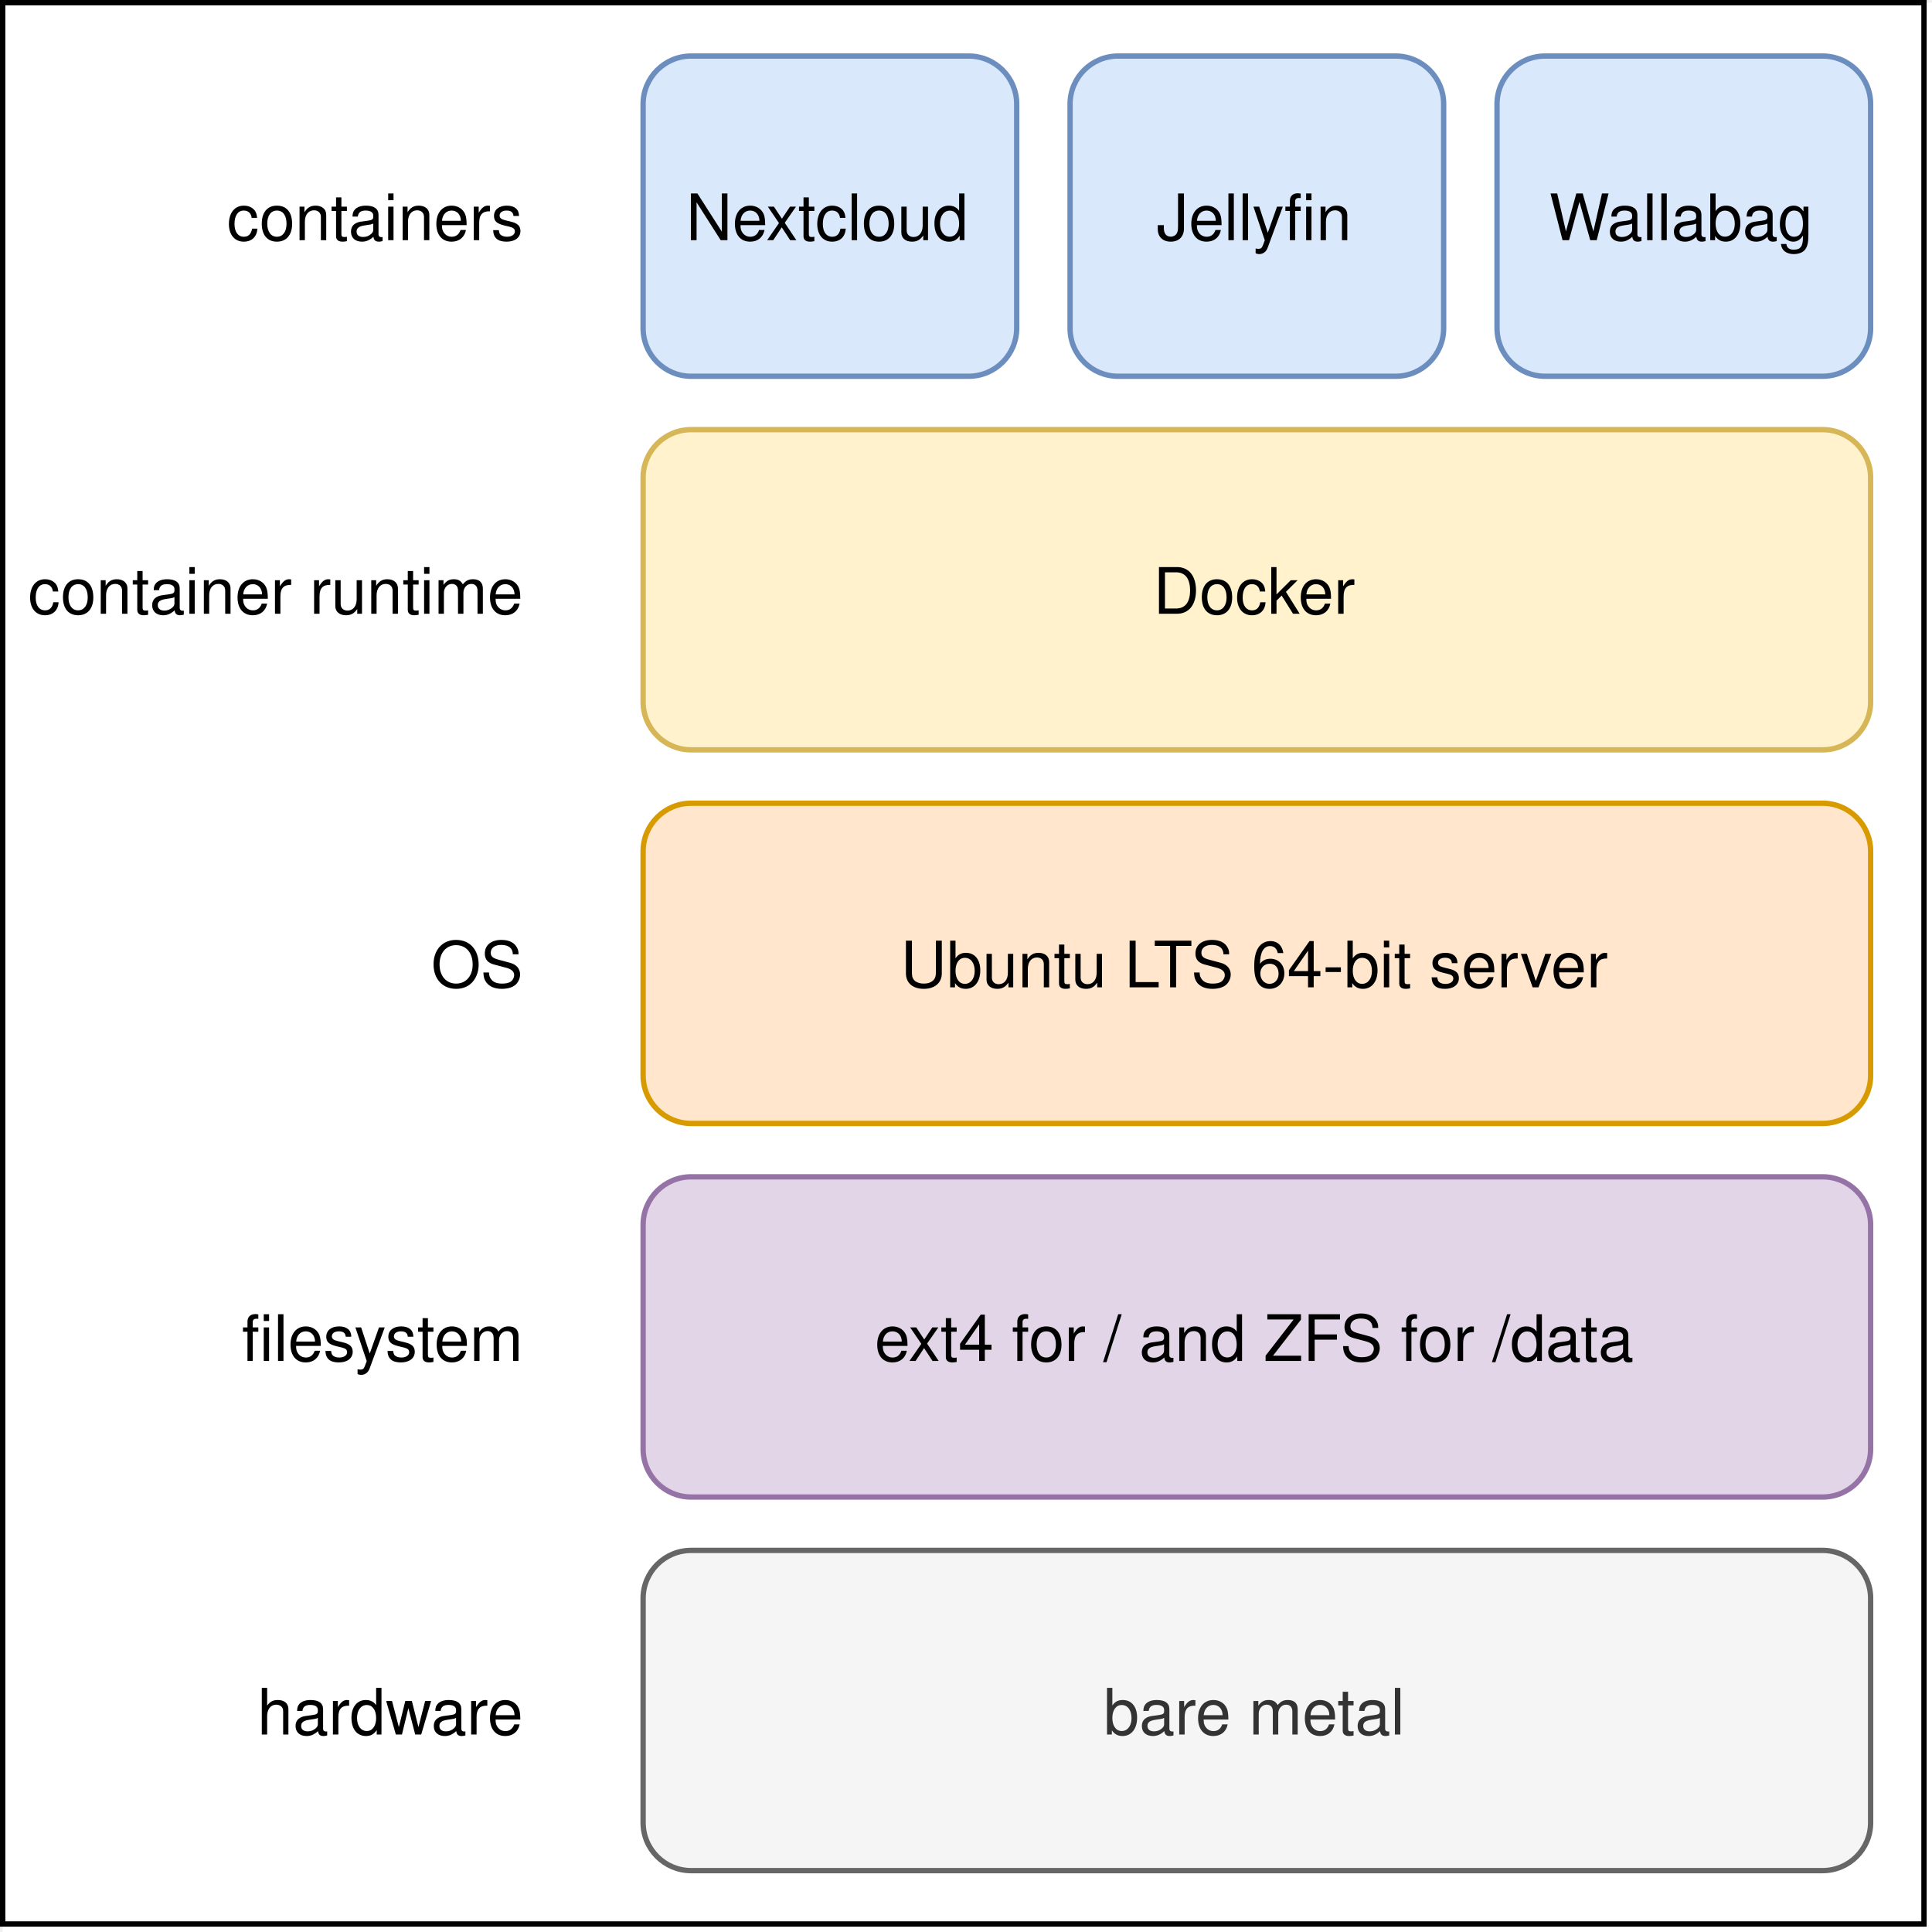
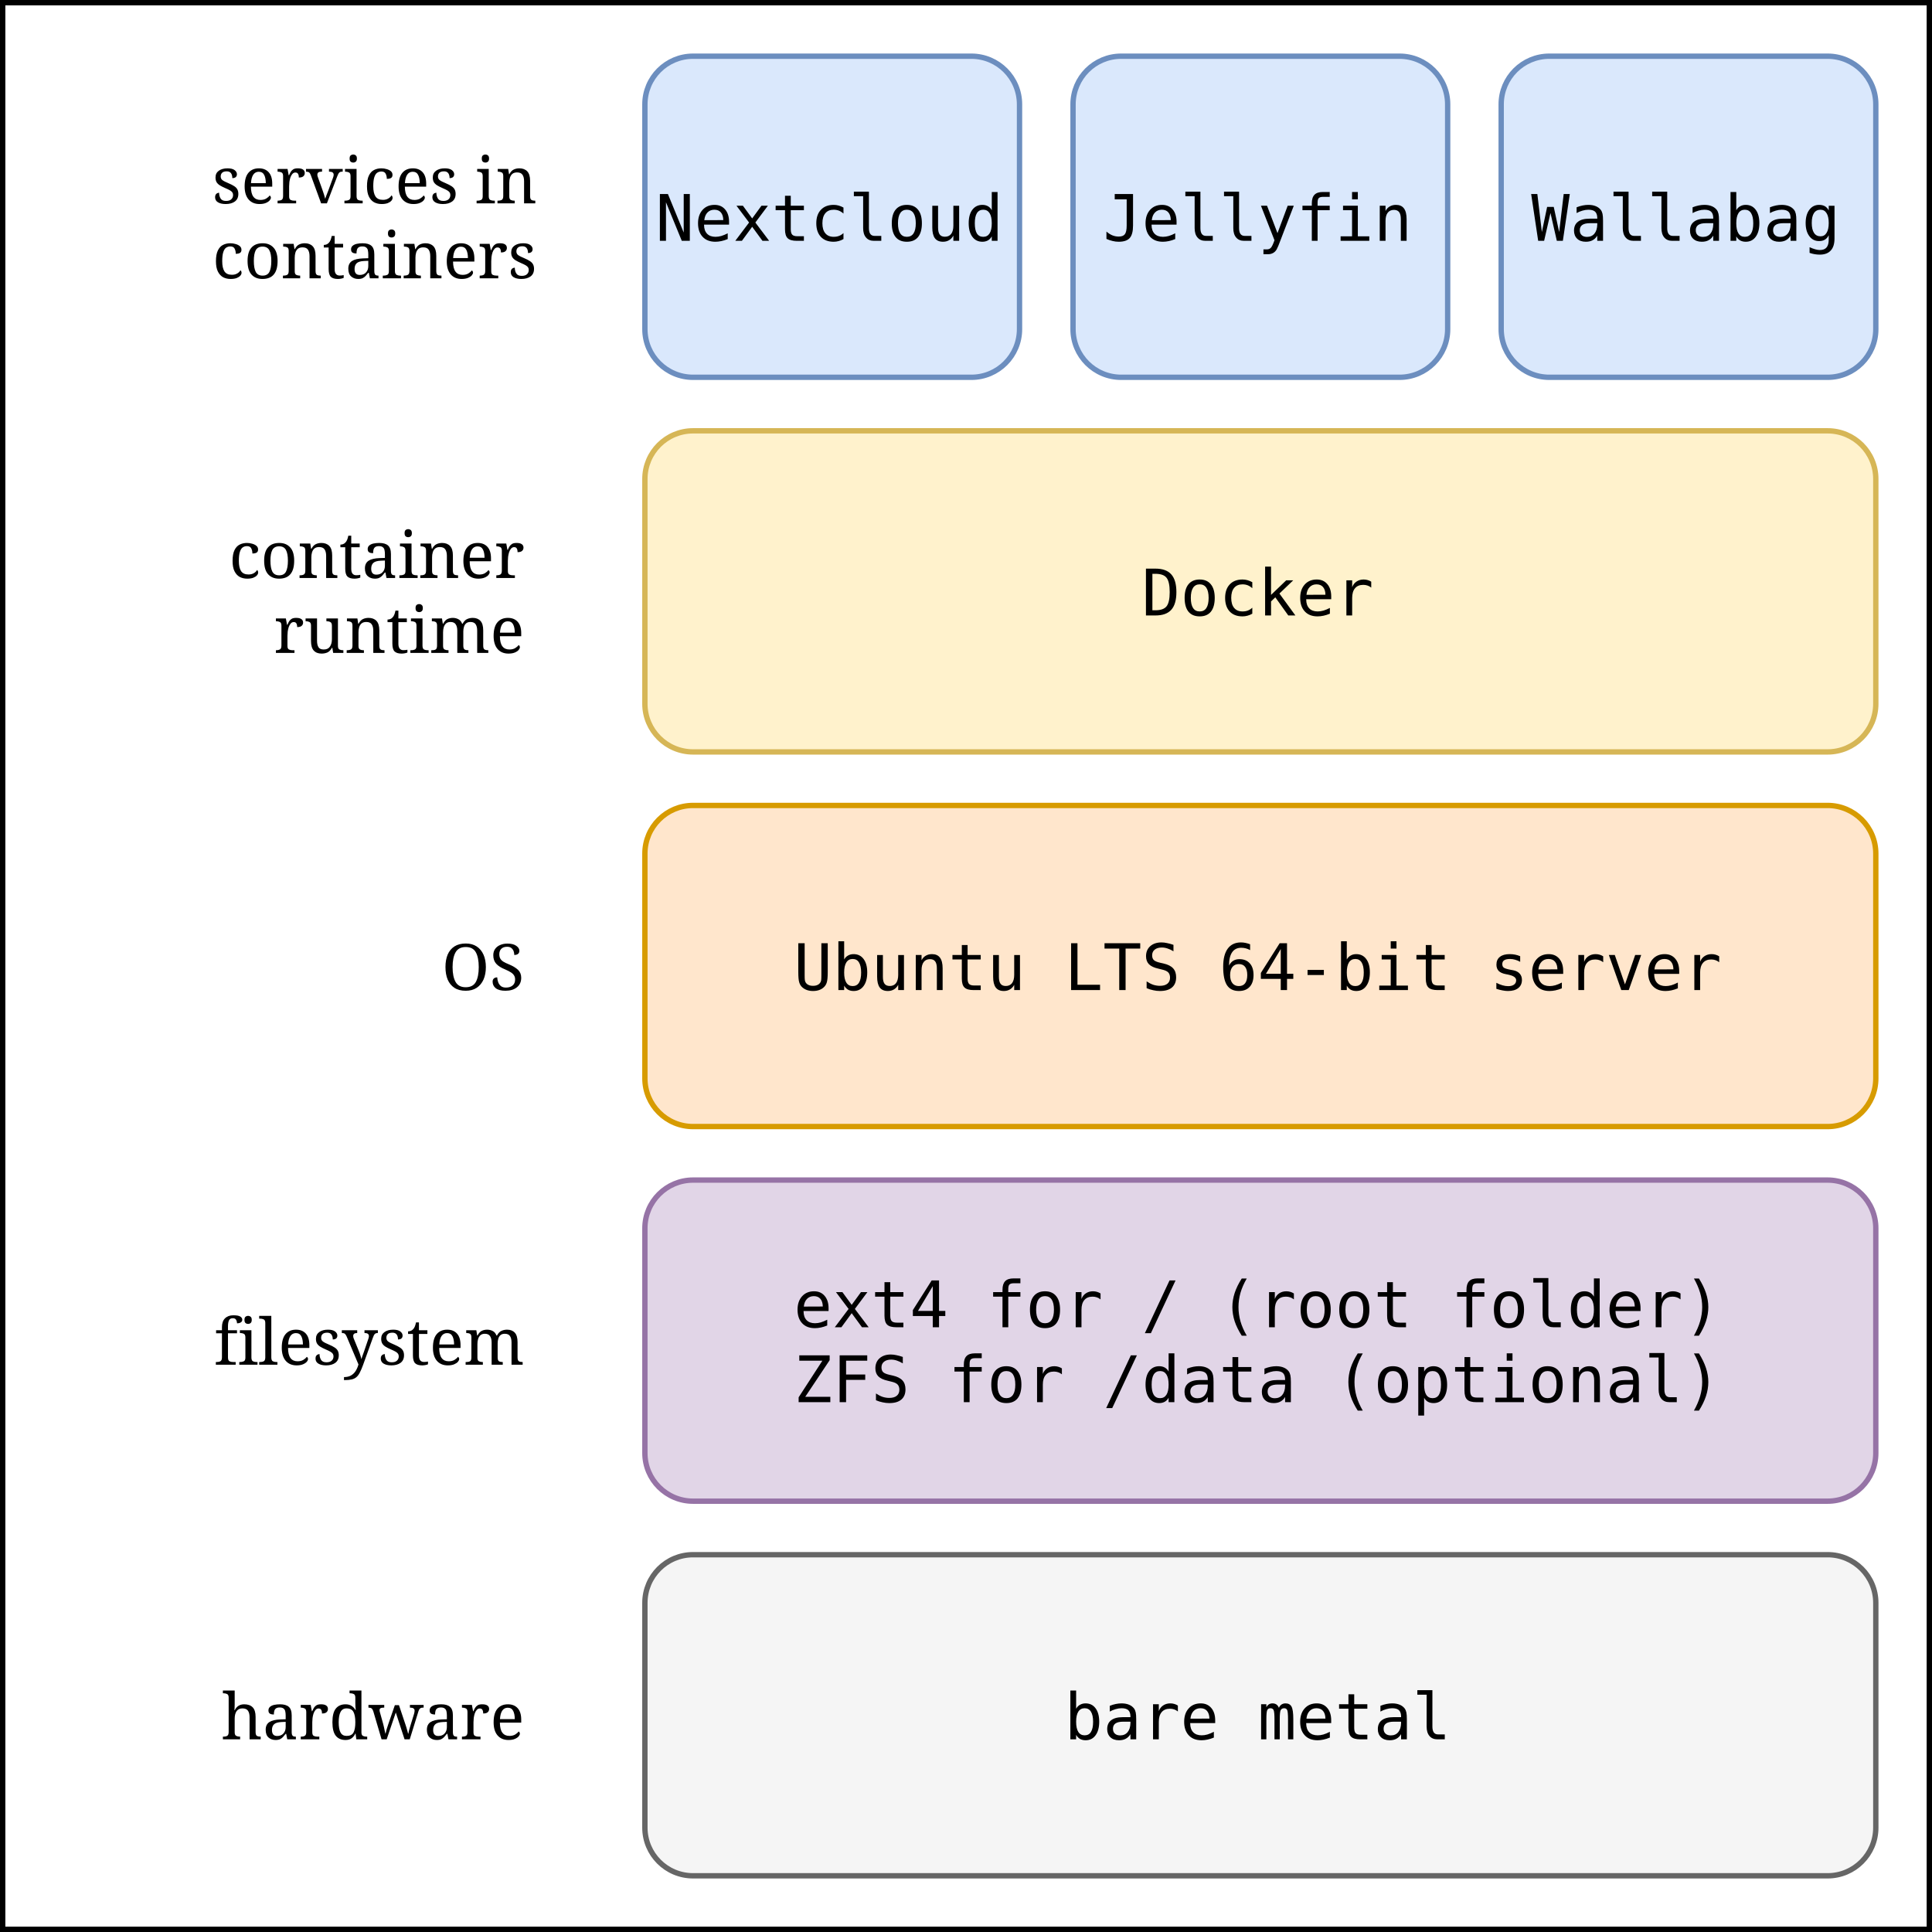
- <svg xmlns="http://www.w3.org/2000/svg" style="background-color: rgb(255, 255, 255);" version="1.1" width="362px" height="362px" viewBox="-0.5 -0.5 362 362" content="&lt;mxfile host=&quot;app.diagrams.net&quot; modified=&quot;2024-04-22T20:52:51.710Z&quot; agent=&quot;Mozilla/5.0 (X11; Ubuntu; Linux x86_64; rv:124.0) Gecko/20100101 Firefox/124.0&quot; etag=&quot;RpP1PnI3WzmTBcEULfbW&quot; version=&quot;24.2.2&quot; type=&quot;device&quot; scale=&quot;1&quot; border=&quot;0&quot;&gt;&#10;  &lt;diagram id=&quot;2zl0Z5G6ghSrFKEEEcXR&quot; name=&quot;Page-1&quot;&gt;&#10;    &lt;mxGraphModel dx=&quot;583&quot; dy=&quot;581&quot; grid=&quot;1&quot; gridSize=&quot;10&quot; guides=&quot;1&quot; tooltips=&quot;1&quot; connect=&quot;1&quot; arrows=&quot;1&quot; fold=&quot;1&quot; page=&quot;1&quot; pageScale=&quot;1&quot; pageWidth=&quot;850&quot; pageHeight=&quot;1100&quot; math=&quot;0&quot; shadow=&quot;0&quot;&gt;&#10;      &lt;root&gt;&#10;        &lt;mxCell id=&quot;0&quot; /&gt;&#10;        &lt;mxCell id=&quot;1&quot; parent=&quot;0&quot; /&gt;&#10;        &lt;mxCell id=&quot;hZMEYx6kupNzN6GzHAF5-1&quot; value=&quot;&quot; style=&quot;rounded=0;whiteSpace=wrap;html=1;&quot; parent=&quot;1&quot; vertex=&quot;1&quot;&gt;&#10;          &lt;mxGeometry x=&quot;100&quot; y=&quot;260&quot; width=&quot;360&quot; height=&quot;360&quot; as=&quot;geometry&quot; /&gt;&#10;        &lt;/mxCell&gt;&#10;        &lt;mxCell id=&quot;mi98yjef5SFVJaIdZgq--1&quot; value=&quot;bare metal&quot; style=&quot;rounded=1;fillColor=#f5f5f5;fontColor=#333333;strokeColor=#666666;shadow=0;&quot; parent=&quot;1&quot; vertex=&quot;1&quot;&gt;&#10;          &lt;mxGeometry x=&quot;220&quot; y=&quot;550&quot; width=&quot;230&quot; height=&quot;60&quot; as=&quot;geometry&quot; /&gt;&#10;        &lt;/mxCell&gt;&#10;        &lt;mxCell id=&quot;mi98yjef5SFVJaIdZgq--2&quot; value=&quot;Ubuntu LTS 64-bit server&quot; style=&quot;rounded=1;fillColor=#ffe6cc;strokeColor=#d79b00;shadow=0;&quot; parent=&quot;1&quot; vertex=&quot;1&quot;&gt;&#10;          &lt;mxGeometry x=&quot;220&quot; y=&quot;410&quot; width=&quot;230&quot; height=&quot;60&quot; as=&quot;geometry&quot; /&gt;&#10;        &lt;/mxCell&gt;&#10;        &lt;mxCell id=&quot;mi98yjef5SFVJaIdZgq--3&quot; value=&quot;ext4 for / and ZFS for /data&quot; style=&quot;rounded=1;fillColor=#e1d5e7;strokeColor=#9673a6;shadow=0;&quot; parent=&quot;1&quot; vertex=&quot;1&quot;&gt;&#10;          &lt;mxGeometry x=&quot;220&quot; y=&quot;480&quot; width=&quot;230&quot; height=&quot;60&quot; as=&quot;geometry&quot; /&gt;&#10;        &lt;/mxCell&gt;&#10;        &lt;mxCell id=&quot;mi98yjef5SFVJaIdZgq--4&quot; value=&quot;Docker&quot; style=&quot;rounded=1;fillColor=#fff2cc;strokeColor=#d6b656;glass=0;shadow=0;verticalAlign=middle;&quot; parent=&quot;1&quot; vertex=&quot;1&quot;&gt;&#10;          &lt;mxGeometry x=&quot;220&quot; y=&quot;340&quot; width=&quot;230&quot; height=&quot;60&quot; as=&quot;geometry&quot; /&gt;&#10;        &lt;/mxCell&gt;&#10;        &lt;mxCell id=&quot;mi98yjef5SFVJaIdZgq--5&quot; value=&quot;Nextcloud&quot; style=&quot;rounded=1;fillColor=#dae8fc;strokeColor=#6c8ebf;rotation=0;shadow=0;&quot; parent=&quot;1&quot; vertex=&quot;1&quot;&gt;&#10;          &lt;mxGeometry x=&quot;220&quot; y=&quot;270&quot; width=&quot;70&quot; height=&quot;60&quot; as=&quot;geometry&quot; /&gt;&#10;        &lt;/mxCell&gt;&#10;        &lt;mxCell id=&quot;mi98yjef5SFVJaIdZgq--6&quot; value=&quot;Jellyfin&quot; style=&quot;rounded=1;fillColor=#dae8fc;strokeColor=#6c8ebf;shadow=0;&quot; parent=&quot;1&quot; vertex=&quot;1&quot;&gt;&#10;          &lt;mxGeometry x=&quot;300&quot; y=&quot;270&quot; width=&quot;70&quot; height=&quot;60&quot; as=&quot;geometry&quot; /&gt;&#10;        &lt;/mxCell&gt;&#10;        &lt;mxCell id=&quot;mi98yjef5SFVJaIdZgq--7&quot; value=&quot;Wallabag&quot; style=&quot;rounded=1;fillColor=#dae8fc;strokeColor=#6c8ebf;shadow=0;&quot; parent=&quot;1&quot; vertex=&quot;1&quot;&gt;&#10;          &lt;mxGeometry x=&quot;380&quot; y=&quot;270&quot; width=&quot;70&quot; height=&quot;60&quot; as=&quot;geometry&quot; /&gt;&#10;        &lt;/mxCell&gt;&#10;        &lt;mxCell id=&quot;mi98yjef5SFVJaIdZgq--10&quot; value=&quot;hardware&quot; style=&quot;text;strokeColor=none;align=right;fillColor=none;verticalAlign=middle;rounded=1;shadow=0;&quot; parent=&quot;1&quot; vertex=&quot;1&quot;&gt;&#10;          &lt;mxGeometry x=&quot;140&quot; y=&quot;565&quot; width=&quot;60&quot; height=&quot;30&quot; as=&quot;geometry&quot; /&gt;&#10;        &lt;/mxCell&gt;&#10;        &lt;mxCell id=&quot;mi98yjef5SFVJaIdZgq--11&quot; value=&quot;OS&quot; style=&quot;text;strokeColor=none;align=right;fillColor=none;verticalAlign=middle;rounded=1;shadow=0;&quot; parent=&quot;1&quot; vertex=&quot;1&quot;&gt;&#10;          &lt;mxGeometry x=&quot;140&quot; y=&quot;425&quot; width=&quot;60&quot; height=&quot;30&quot; as=&quot;geometry&quot; /&gt;&#10;        &lt;/mxCell&gt;&#10;        &lt;mxCell id=&quot;mi98yjef5SFVJaIdZgq--12&quot; value=&quot;filesystem&quot; style=&quot;text;strokeColor=none;align=right;fillColor=none;verticalAlign=middle;rounded=1;shadow=0;&quot; parent=&quot;1&quot; vertex=&quot;1&quot;&gt;&#10;          &lt;mxGeometry x=&quot;140&quot; y=&quot;495&quot; width=&quot;60&quot; height=&quot;30&quot; as=&quot;geometry&quot; /&gt;&#10;        &lt;/mxCell&gt;&#10;        &lt;mxCell id=&quot;mi98yjef5SFVJaIdZgq--13&quot; value=&quot;container runtime&quot; style=&quot;text;strokeColor=none;align=right;fillColor=none;verticalAlign=middle;rounded=1;shadow=0;&quot; parent=&quot;1&quot; vertex=&quot;1&quot;&gt;&#10;          &lt;mxGeometry x=&quot;140&quot; y=&quot;355&quot; width=&quot;60&quot; height=&quot;30&quot; as=&quot;geometry&quot; /&gt;&#10;        &lt;/mxCell&gt;&#10;        &lt;mxCell id=&quot;mi98yjef5SFVJaIdZgq--14&quot; value=&quot;containers&quot; style=&quot;text;strokeColor=none;align=right;fillColor=none;verticalAlign=middle;rounded=1;shadow=0;&quot; parent=&quot;1&quot; vertex=&quot;1&quot;&gt;&#10;          &lt;mxGeometry x=&quot;140&quot; y=&quot;285&quot; width=&quot;60&quot; height=&quot;30&quot; as=&quot;geometry&quot; /&gt;&#10;        &lt;/mxCell&gt;&#10;      &lt;/root&gt;&#10;    &lt;/mxGraphModel&gt;&#10;  &lt;/diagram&gt;&#10;&lt;/mxfile&gt;&#10;">
+ <svg xmlns="http://www.w3.org/2000/svg" style="background-color: rgb(255, 255, 255);" version="1.1" width="361px" height="361px" viewBox="-0.5 -0.5 361 361" content="&lt;mxfile host=&quot;app.diagrams.net&quot; modified=&quot;2024-05-07T00:00:38.610Z&quot; agent=&quot;Mozilla/5.0 (X11; Ubuntu; Linux x86_64; rv:124.0) Gecko/20100101 Firefox/124.0&quot; etag=&quot;Zh3bqLihMSDqC6QLCYcD&quot; version=&quot;24.3.1&quot; type=&quot;device&quot; scale=&quot;1&quot; border=&quot;0&quot;&gt;&#10;  &lt;diagram id=&quot;2zl0Z5G6ghSrFKEEEcXR&quot; name=&quot;Page-1&quot;&gt;&#10;    &lt;mxGraphModel dx=&quot;881&quot; dy=&quot;893&quot; grid=&quot;1&quot; gridSize=&quot;10&quot; guides=&quot;1&quot; tooltips=&quot;1&quot; connect=&quot;1&quot; arrows=&quot;1&quot; fold=&quot;1&quot; page=&quot;1&quot; pageScale=&quot;1&quot; pageWidth=&quot;850&quot; pageHeight=&quot;1100&quot; math=&quot;0&quot; shadow=&quot;0&quot;&gt;&#10;      &lt;root&gt;&#10;        &lt;mxCell id=&quot;0&quot; /&gt;&#10;        &lt;mxCell id=&quot;1&quot; parent=&quot;0&quot; /&gt;&#10;        &lt;mxCell id=&quot;hZMEYx6kupNzN6GzHAF5-1&quot; value=&quot;&quot; style=&quot;rounded=0;whiteSpace=wrap;html=1;&quot; parent=&quot;1&quot; vertex=&quot;1&quot;&gt;&#10;          &lt;mxGeometry x=&quot;100&quot; y=&quot;260&quot; width=&quot;360&quot; height=&quot;360&quot; as=&quot;geometry&quot; /&gt;&#10;        &lt;/mxCell&gt;&#10;        &lt;mxCell id=&quot;mi98yjef5SFVJaIdZgq--1&quot; value=&quot;bare metal&quot; style=&quot;rounded=1;fillColor=#f5f5f5;fontColor=default;strokeColor=#666666;shadow=0;fontFamily=monospace;&quot; parent=&quot;1&quot; vertex=&quot;1&quot;&gt;&#10;          &lt;mxGeometry x=&quot;220&quot; y=&quot;550&quot; width=&quot;230&quot; height=&quot;60&quot; as=&quot;geometry&quot; /&gt;&#10;        &lt;/mxCell&gt;&#10;        &lt;mxCell id=&quot;mi98yjef5SFVJaIdZgq--2&quot; value=&quot;Ubuntu LTS 64-bit server&quot; style=&quot;rounded=1;fillColor=#ffe6cc;strokeColor=#d79b00;shadow=0;fontFamily=monospace;&quot; parent=&quot;1&quot; vertex=&quot;1&quot;&gt;&#10;          &lt;mxGeometry x=&quot;220&quot; y=&quot;410&quot; width=&quot;230&quot; height=&quot;60&quot; as=&quot;geometry&quot; /&gt;&#10;        &lt;/mxCell&gt;&#10;        &lt;mxCell id=&quot;mi98yjef5SFVJaIdZgq--3&quot; value=&quot;ext4 for / (root folder)&amp;#xa;ZFS for /data (optional)&quot; style=&quot;rounded=1;fillColor=#e1d5e7;strokeColor=#9673a6;shadow=0;fontFamily=monospace;&quot; parent=&quot;1&quot; vertex=&quot;1&quot;&gt;&#10;          &lt;mxGeometry x=&quot;220&quot; y=&quot;480&quot; width=&quot;230&quot; height=&quot;60&quot; as=&quot;geometry&quot; /&gt;&#10;        &lt;/mxCell&gt;&#10;        &lt;mxCell id=&quot;mi98yjef5SFVJaIdZgq--4&quot; value=&quot;Docker&quot; style=&quot;rounded=1;fillColor=#fff2cc;strokeColor=#d6b656;glass=0;shadow=0;verticalAlign=middle;fontFamily=monospace;&quot; parent=&quot;1&quot; vertex=&quot;1&quot;&gt;&#10;          &lt;mxGeometry x=&quot;220&quot; y=&quot;340&quot; width=&quot;230&quot; height=&quot;60&quot; as=&quot;geometry&quot; /&gt;&#10;        &lt;/mxCell&gt;&#10;        &lt;mxCell id=&quot;mi98yjef5SFVJaIdZgq--5&quot; value=&quot;Nextcloud&quot; style=&quot;rounded=1;fillColor=#dae8fc;strokeColor=#6c8ebf;rotation=0;shadow=0;fontFamily=monospace;&quot; parent=&quot;1&quot; vertex=&quot;1&quot;&gt;&#10;          &lt;mxGeometry x=&quot;220&quot; y=&quot;270&quot; width=&quot;70&quot; height=&quot;60&quot; as=&quot;geometry&quot; /&gt;&#10;        &lt;/mxCell&gt;&#10;        &lt;mxCell id=&quot;mi98yjef5SFVJaIdZgq--6&quot; value=&quot;Jellyfin&quot; style=&quot;rounded=1;fillColor=#dae8fc;strokeColor=#6c8ebf;shadow=0;fontFamily=monospace;&quot; parent=&quot;1&quot; vertex=&quot;1&quot;&gt;&#10;          &lt;mxGeometry x=&quot;300&quot; y=&quot;270&quot; width=&quot;70&quot; height=&quot;60&quot; as=&quot;geometry&quot; /&gt;&#10;        &lt;/mxCell&gt;&#10;        &lt;mxCell id=&quot;mi98yjef5SFVJaIdZgq--7&quot; value=&quot;Wallabag&quot; style=&quot;rounded=1;fillColor=#dae8fc;strokeColor=#6c8ebf;shadow=0;fontFamily=monospace;&quot; parent=&quot;1&quot; vertex=&quot;1&quot;&gt;&#10;          &lt;mxGeometry x=&quot;380&quot; y=&quot;270&quot; width=&quot;70&quot; height=&quot;60&quot; as=&quot;geometry&quot; /&gt;&#10;        &lt;/mxCell&gt;&#10;        &lt;mxCell id=&quot;mi98yjef5SFVJaIdZgq--10&quot; value=&quot;hardware&quot; style=&quot;text;strokeColor=none;align=right;fillColor=none;verticalAlign=middle;rounded=1;shadow=0;fontFamily=Noto Serif;&quot; parent=&quot;1&quot; vertex=&quot;1&quot;&gt;&#10;          &lt;mxGeometry x=&quot;140&quot; y=&quot;565&quot; width=&quot;60&quot; height=&quot;30&quot; as=&quot;geometry&quot; /&gt;&#10;        &lt;/mxCell&gt;&#10;        &lt;mxCell id=&quot;mi98yjef5SFVJaIdZgq--11&quot; value=&quot;OS&quot; style=&quot;text;strokeColor=none;align=right;fillColor=none;verticalAlign=middle;rounded=1;shadow=0;fontFamily=Noto Serif;&quot; parent=&quot;1&quot; vertex=&quot;1&quot;&gt;&#10;          &lt;mxGeometry x=&quot;140&quot; y=&quot;425&quot; width=&quot;60&quot; height=&quot;30&quot; as=&quot;geometry&quot; /&gt;&#10;        &lt;/mxCell&gt;&#10;        &lt;mxCell id=&quot;mi98yjef5SFVJaIdZgq--12&quot; value=&quot;filesystem&quot; style=&quot;text;strokeColor=none;align=right;fillColor=none;verticalAlign=middle;rounded=1;shadow=0;fontFamily=Noto Serif;&quot; parent=&quot;1&quot; vertex=&quot;1&quot;&gt;&#10;          &lt;mxGeometry x=&quot;140&quot; y=&quot;495&quot; width=&quot;60&quot; height=&quot;30&quot; as=&quot;geometry&quot; /&gt;&#10;        &lt;/mxCell&gt;&#10;        &lt;mxCell id=&quot;mi98yjef5SFVJaIdZgq--13&quot; value=&quot;container&amp;#xa;runtime&quot; style=&quot;text;strokeColor=none;align=right;fillColor=none;verticalAlign=middle;rounded=1;shadow=0;fontFamily=Noto Serif;&quot; parent=&quot;1&quot; vertex=&quot;1&quot;&gt;&#10;          &lt;mxGeometry x=&quot;140&quot; y=&quot;355&quot; width=&quot;60&quot; height=&quot;30&quot; as=&quot;geometry&quot; /&gt;&#10;        &lt;/mxCell&gt;&#10;        &lt;mxCell id=&quot;mi98yjef5SFVJaIdZgq--14&quot; value=&quot;services in&amp;#xa;containers&quot; style=&quot;text;strokeColor=none;align=center;fillColor=none;verticalAlign=middle;rounded=1;shadow=0;fontFamily=Noto Serif;&quot; parent=&quot;1&quot; vertex=&quot;1&quot;&gt;&#10;          &lt;mxGeometry x=&quot;140&quot; y=&quot;285&quot; width=&quot;60&quot; height=&quot;30&quot; as=&quot;geometry&quot; /&gt;&#10;        &lt;/mxCell&gt;&#10;      &lt;/root&gt;&#10;    &lt;/mxGraphModel&gt;&#10;  &lt;/diagram&gt;&#10;&lt;/mxfile&gt;&#10;">
  <defs />
  <rect fill="#ffffff" width="100%" height="100%" x="0" y="0" />
  <g>
    <g>
      <rect x="0" y="0" width="360" height="360" fill="rgb(255, 255, 255)" stroke="rgb(0, 0, 0)" pointer-events="all" />
    </g>
    <g>
      <rect x="120" y="290" width="230" height="60" rx="9" ry="9" fill="#f5f5f5" stroke="#666666" pointer-events="all" />
    </g>
    <g>
-       <g fill="#333333" font-family="Helvetica" text-anchor="middle" font-size="12px">
+       <g fill="rgb(0, 0, 0)" font-family="monospace" text-anchor="middle" font-size="12px">
        <text x="234.5" y="324.5">bare metal</text>
      </g>
    </g>
    <g>
      <rect x="120" y="150" width="230" height="60" rx="9" ry="9" fill="#ffe6cc" stroke="#d79b00" pointer-events="all" />
    </g>
    <g>
-       <g fill="rgb(0, 0, 0)" font-family="Helvetica" text-anchor="middle" font-size="12px">
+       <g fill="rgb(0, 0, 0)" font-family="monospace" text-anchor="middle" font-size="12px">
        <text x="234.5" y="184.5">Ubuntu LTS 64-bit server</text>
      </g>
    </g>
    <g>
      <rect x="120" y="220" width="230" height="60" rx="9" ry="9" fill="#e1d5e7" stroke="#9673a6" pointer-events="all" />
    </g>
    <g>
-       <g fill="rgb(0, 0, 0)" font-family="Helvetica" text-anchor="middle" font-size="12px">
-         <text x="234.5" y="254.5">ext4 for / and ZFS for /data</text>
+       <g fill="rgb(0, 0, 0)" font-family="monospace" text-anchor="middle" font-size="12px">
+         <text x="234.5" y="247.5">ext4 for / (root folder)</text>
+         <text x="234.5" y="261.5">ZFS for /data (optional)</text>
      </g>
    </g>
    <g>
      <rect x="120" y="80" width="230" height="60" rx="9" ry="9" fill="#fff2cc" stroke="#d6b656" pointer-events="all" />
    </g>
    <g>
-       <g fill="rgb(0, 0, 0)" font-family="Helvetica" text-anchor="middle" font-size="12px">
+       <g fill="rgb(0, 0, 0)" font-family="monospace" text-anchor="middle" font-size="12px">
        <text x="234.5" y="114.5">Docker</text>
      </g>
    </g>
    <g>
      <rect x="120" y="10" width="70" height="60" rx="9" ry="9" fill="#dae8fc" stroke="#6c8ebf" pointer-events="all" />
    </g>
    <g>
-       <g fill="rgb(0, 0, 0)" font-family="Helvetica" text-anchor="middle" font-size="12px">
+       <g fill="rgb(0, 0, 0)" font-family="monospace" text-anchor="middle" font-size="12px">
        <text x="154.5" y="44.5">Nextcloud</text>
      </g>
    </g>
    <g>
      <rect x="200" y="10" width="70" height="60" rx="9" ry="9" fill="#dae8fc" stroke="#6c8ebf" pointer-events="all" />
    </g>
    <g>
-       <g fill="rgb(0, 0, 0)" font-family="Helvetica" text-anchor="middle" font-size="12px">
+       <g fill="rgb(0, 0, 0)" font-family="monospace" text-anchor="middle" font-size="12px">
        <text x="234.5" y="44.5">Jellyfin</text>
      </g>
    </g>
    <g>
      <rect x="280" y="10" width="70" height="60" rx="9" ry="9" fill="#dae8fc" stroke="#6c8ebf" pointer-events="all" />
    </g>
    <g>
-       <g fill="rgb(0, 0, 0)" font-family="Helvetica" text-anchor="middle" font-size="12px">
+       <g fill="rgb(0, 0, 0)" font-family="monospace" text-anchor="middle" font-size="12px">
        <text x="314.5" y="44.5">Wallabag</text>
      </g>
    </g>
    <g>
      <rect x="40" y="305" width="60" height="30" rx="4.5" ry="4.5" fill="none" stroke="none" pointer-events="all" />
    </g>
    <g>
-       <g fill="rgb(0, 0, 0)" font-family="Helvetica" text-anchor="end" font-size="12px">
+       <g fill="rgb(0, 0, 0)" font-family="Noto Serif" text-anchor="end" font-size="12px">
        <text x="97.5" y="324.5">hardware</text>
      </g>
    </g>
    <g>
      <rect x="40" y="165" width="60" height="30" rx="4.5" ry="4.5" fill="none" stroke="none" pointer-events="all" />
    </g>
    <g>
-       <g fill="rgb(0, 0, 0)" font-family="Helvetica" text-anchor="end" font-size="12px">
+       <g fill="rgb(0, 0, 0)" font-family="Noto Serif" text-anchor="end" font-size="12px">
        <text x="97.5" y="184.5">OS</text>
      </g>
    </g>
    <g>
      <rect x="40" y="235" width="60" height="30" rx="4.5" ry="4.5" fill="none" stroke="none" pointer-events="all" />
    </g>
    <g>
-       <g fill="rgb(0, 0, 0)" font-family="Helvetica" text-anchor="end" font-size="12px">
+       <g fill="rgb(0, 0, 0)" font-family="Noto Serif" text-anchor="end" font-size="12px">
        <text x="97.5" y="254.5">filesystem</text>
      </g>
    </g>
    <g>
      <rect x="40" y="95" width="60" height="30" rx="4.5" ry="4.5" fill="none" stroke="none" pointer-events="all" />
    </g>
    <g>
-       <g fill="rgb(0, 0, 0)" font-family="Helvetica" text-anchor="end" font-size="12px">
-         <text x="97.5" y="114.5">container runtime</text>
+       <g fill="rgb(0, 0, 0)" font-family="Noto Serif" text-anchor="end" font-size="12px">
+         <text x="97.5" y="107.5">container</text>
+         <text x="97.5" y="121.5">runtime</text>
      </g>
    </g>
    <g>
      <rect x="40" y="25" width="60" height="30" rx="4.5" ry="4.5" fill="none" stroke="none" pointer-events="all" />
    </g>
    <g>
-       <g fill="rgb(0, 0, 0)" font-family="Helvetica" text-anchor="end" font-size="12px">
-         <text x="97.5" y="44.5">containers</text>
+       <g fill="rgb(0, 0, 0)" font-family="Noto Serif" text-anchor="middle" font-size="12px">
+         <text x="69.5" y="37.5">services in</text>
+         <text x="69.5" y="51.5">containers</text>
      </g>
    </g>
  </g>
</svg>
